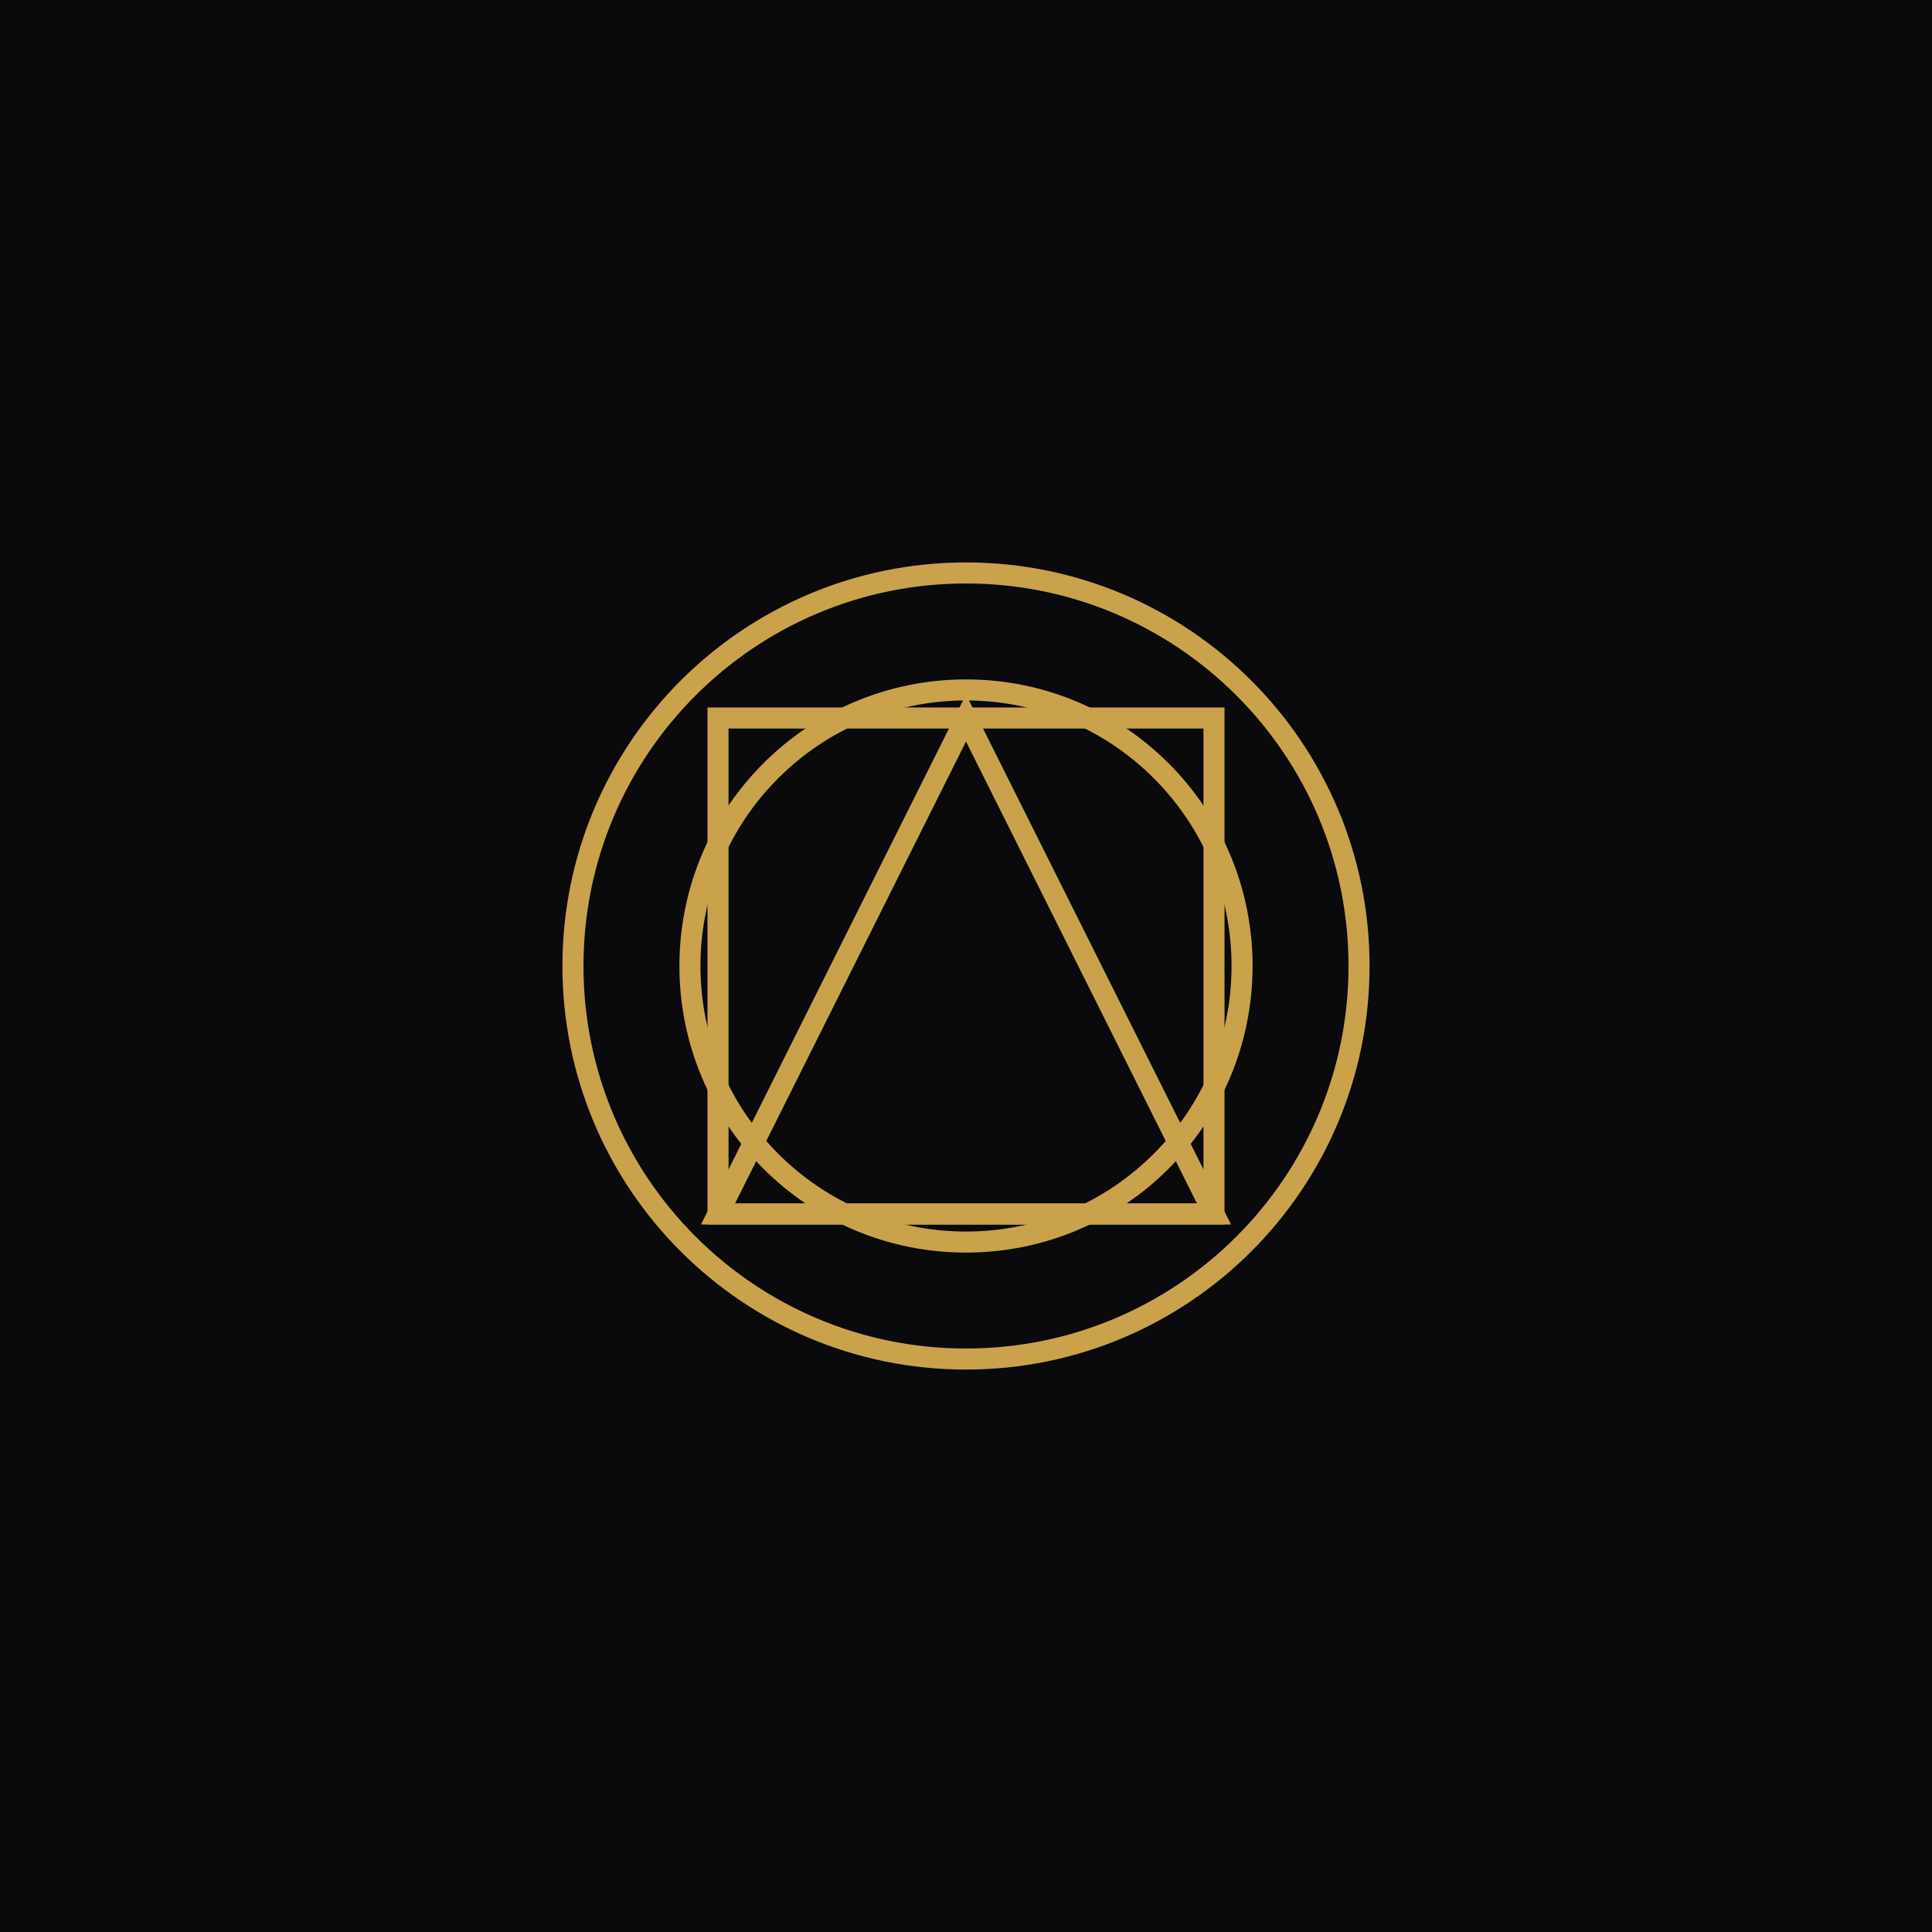
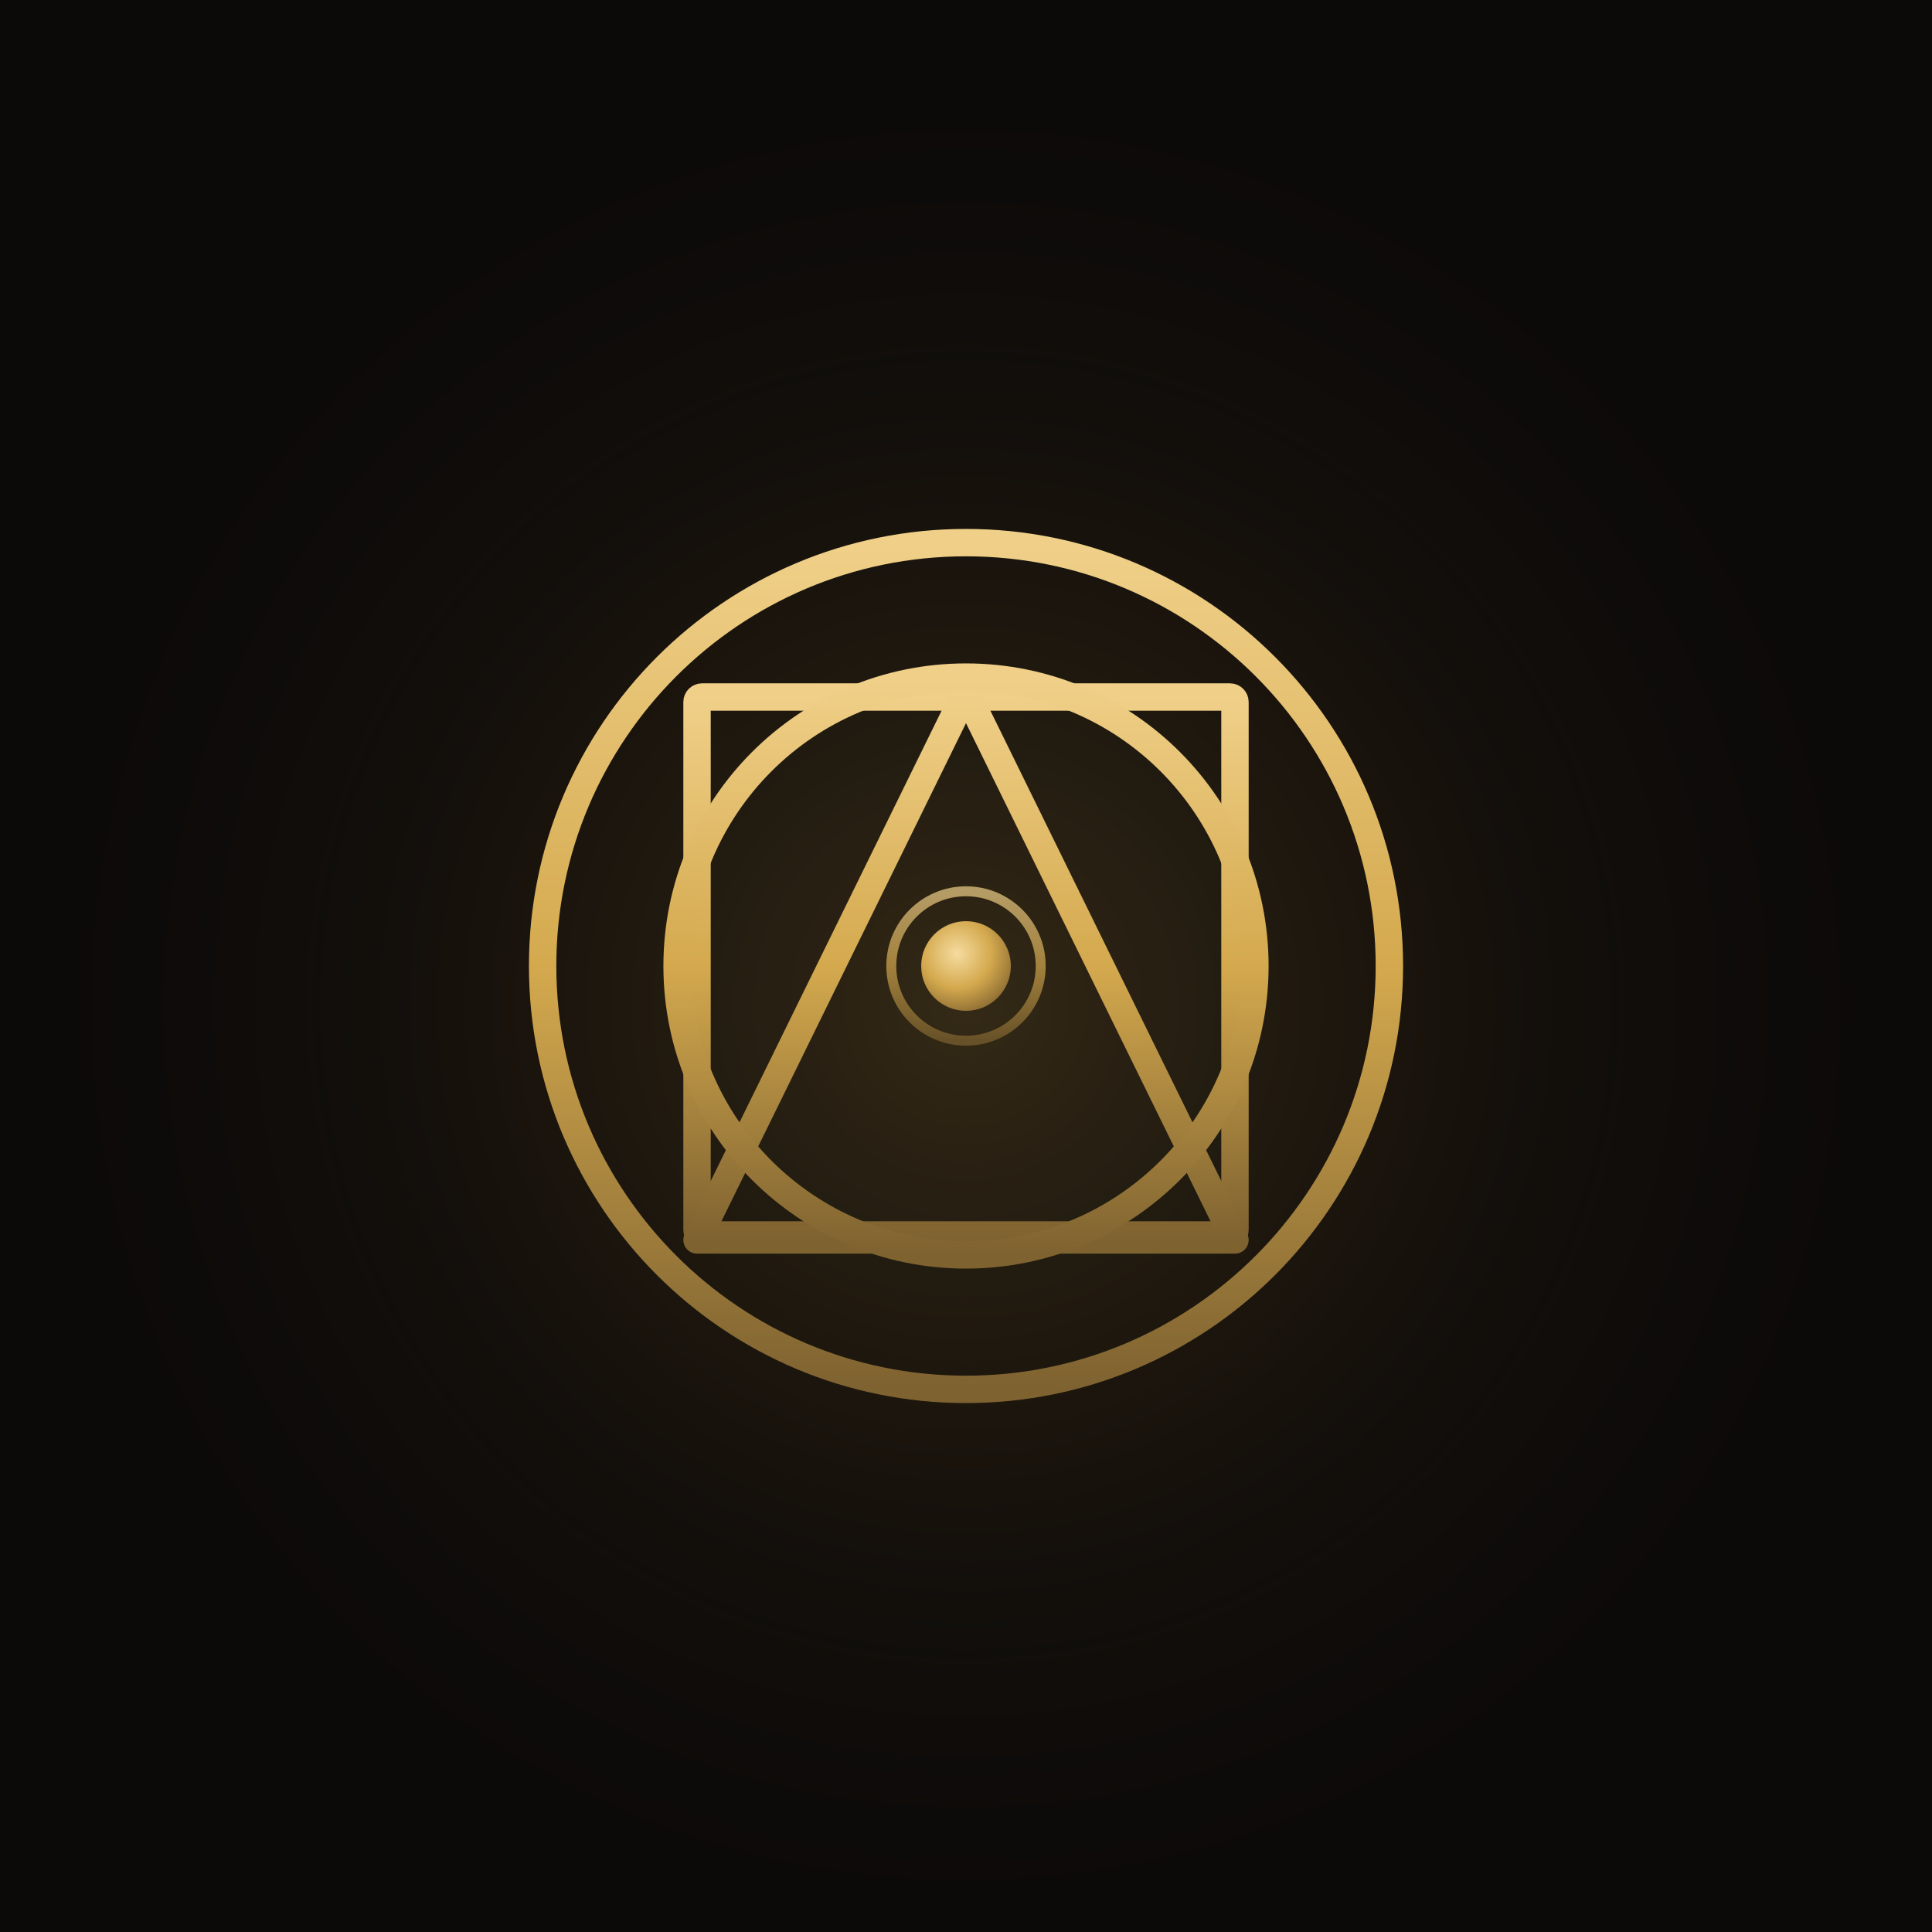
<svg xmlns="http://www.w3.org/2000/svg" viewBox="0 0 512 512" role="img" aria-label="Athanor">
-   <rect width="512" height="512" fill="#0a0a0c" />
-   <g fill="none" stroke="#c9a24b" stroke-width="9" transform="translate(256 256) scale(0.62) translate(-256 -256)">
-     <circle cx="256" cy="256" r="168" />
-     <rect x="150" y="150" width="212" height="212" />
-     <circle cx="256" cy="256" r="118" />
-     <polygon points="256,150 362,362 150,362" />
+   <defs>
+     <linearGradient id="gold" x1="0" y1="0" x2="0" y2="1">
+       <stop offset="0" stop-color="#f0d089" />
+       <stop offset="0.5" stop-color="#d4a94e" />
+       <stop offset="1" stop-color="#7e6230" />
+     </linearGradient>
+     <radialGradient id="ember" cx="0.5" cy="0.52" r="0.5">
+       <stop offset="0" stop-color="#d4a94e" stop-opacity="0.2" />
+       <stop offset="0.6" stop-color="#9a6f2e" stop-opacity="0.05" />
+       <stop offset="1" stop-color="#000000" stop-opacity="0" />
+     </radialGradient>
+     <radialGradient id="stone" cx="0.4" cy="0.36" r="0.7">
+       <stop offset="0" stop-color="#f6dca0" />
+       <stop offset="0.55" stop-color="#d4a94e" />
+       <stop offset="1" stop-color="#8a6a32" />
+     </radialGradient>
+   </defs>
+   <rect width="512" height="512" fill="#0c0a09" />
+   <rect width="512" height="512" fill="url(#ember)" />
+   <g transform="translate(256 256) scale(0.66) translate(-256 -256)">
+     <g fill="none" stroke="url(#gold)" stroke-width="11" stroke-linejoin="round">
+       <circle cx="256" cy="256" r="170" />
+       <rect x="148" y="148" width="216" height="216" rx="2" />
+       <polygon points="256,146 364,366 148,366" />
+       <circle cx="256" cy="256" r="116" />
+     </g>
+     <circle cx="256" cy="256" r="18" fill="url(#stone)" />
+     <circle cx="256" cy="256" r="30" fill="none" stroke="url(#gold)" stroke-width="4" opacity="0.7" />
  </g>
</svg>
